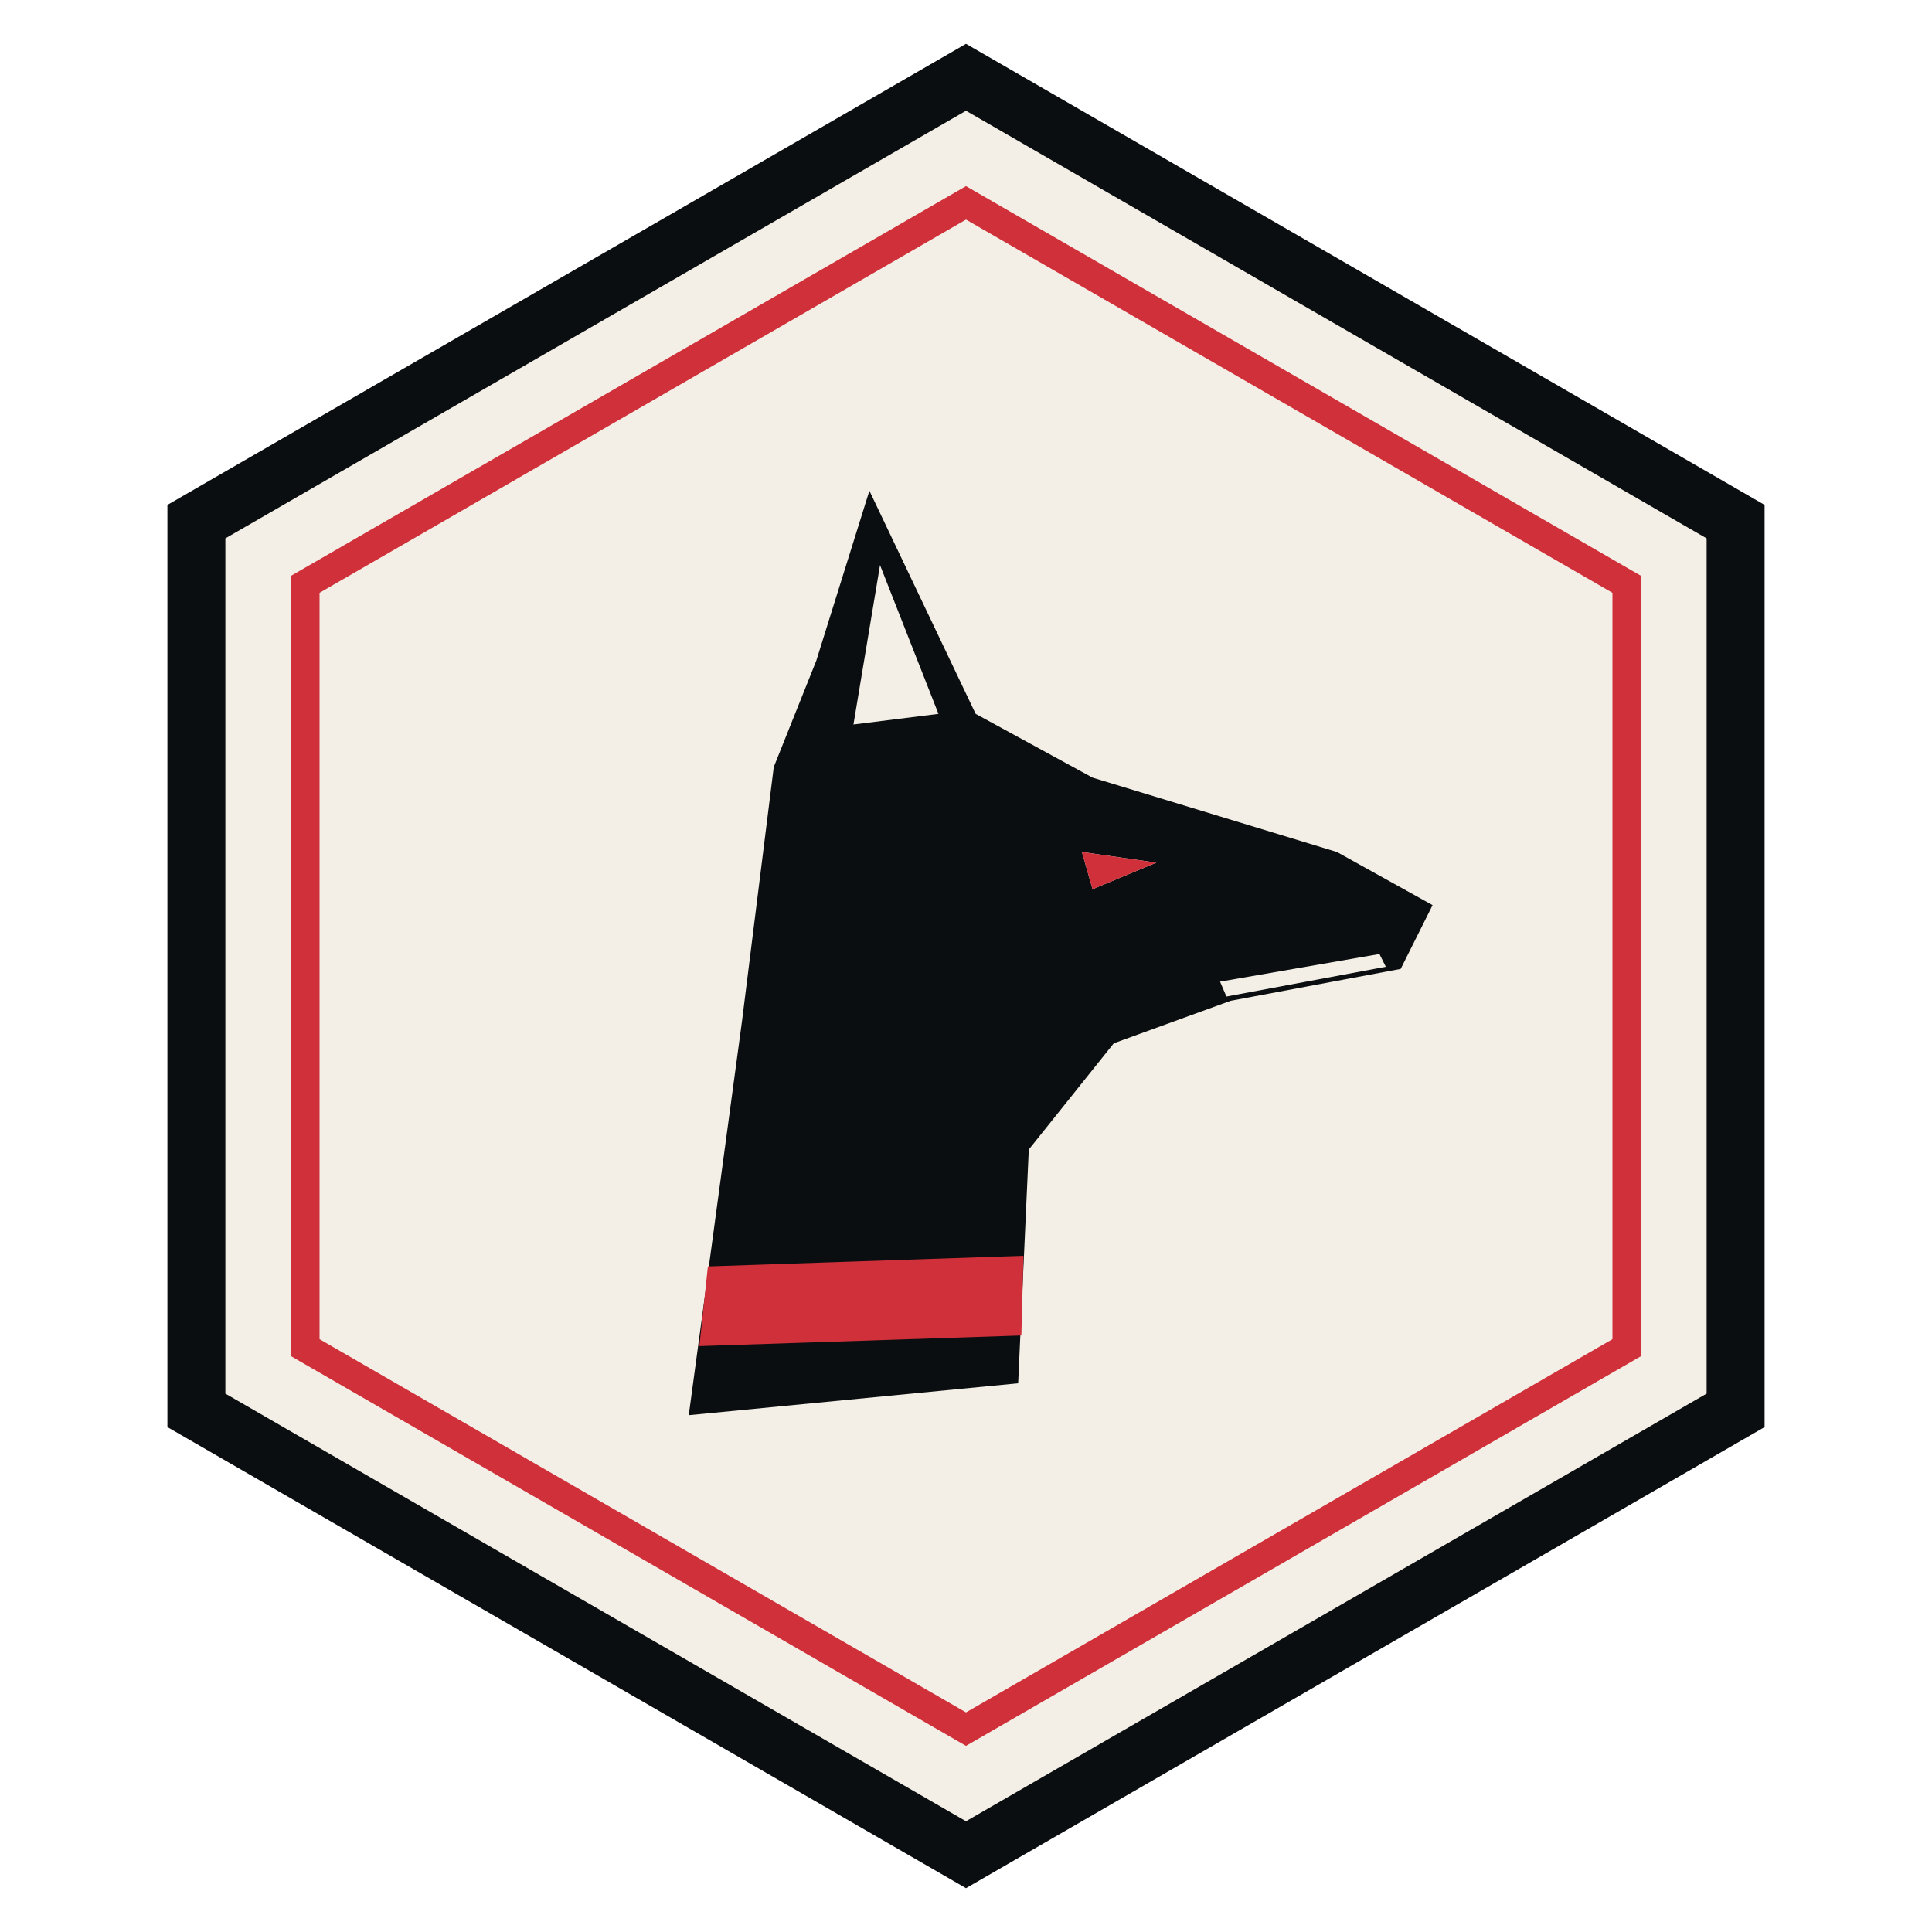
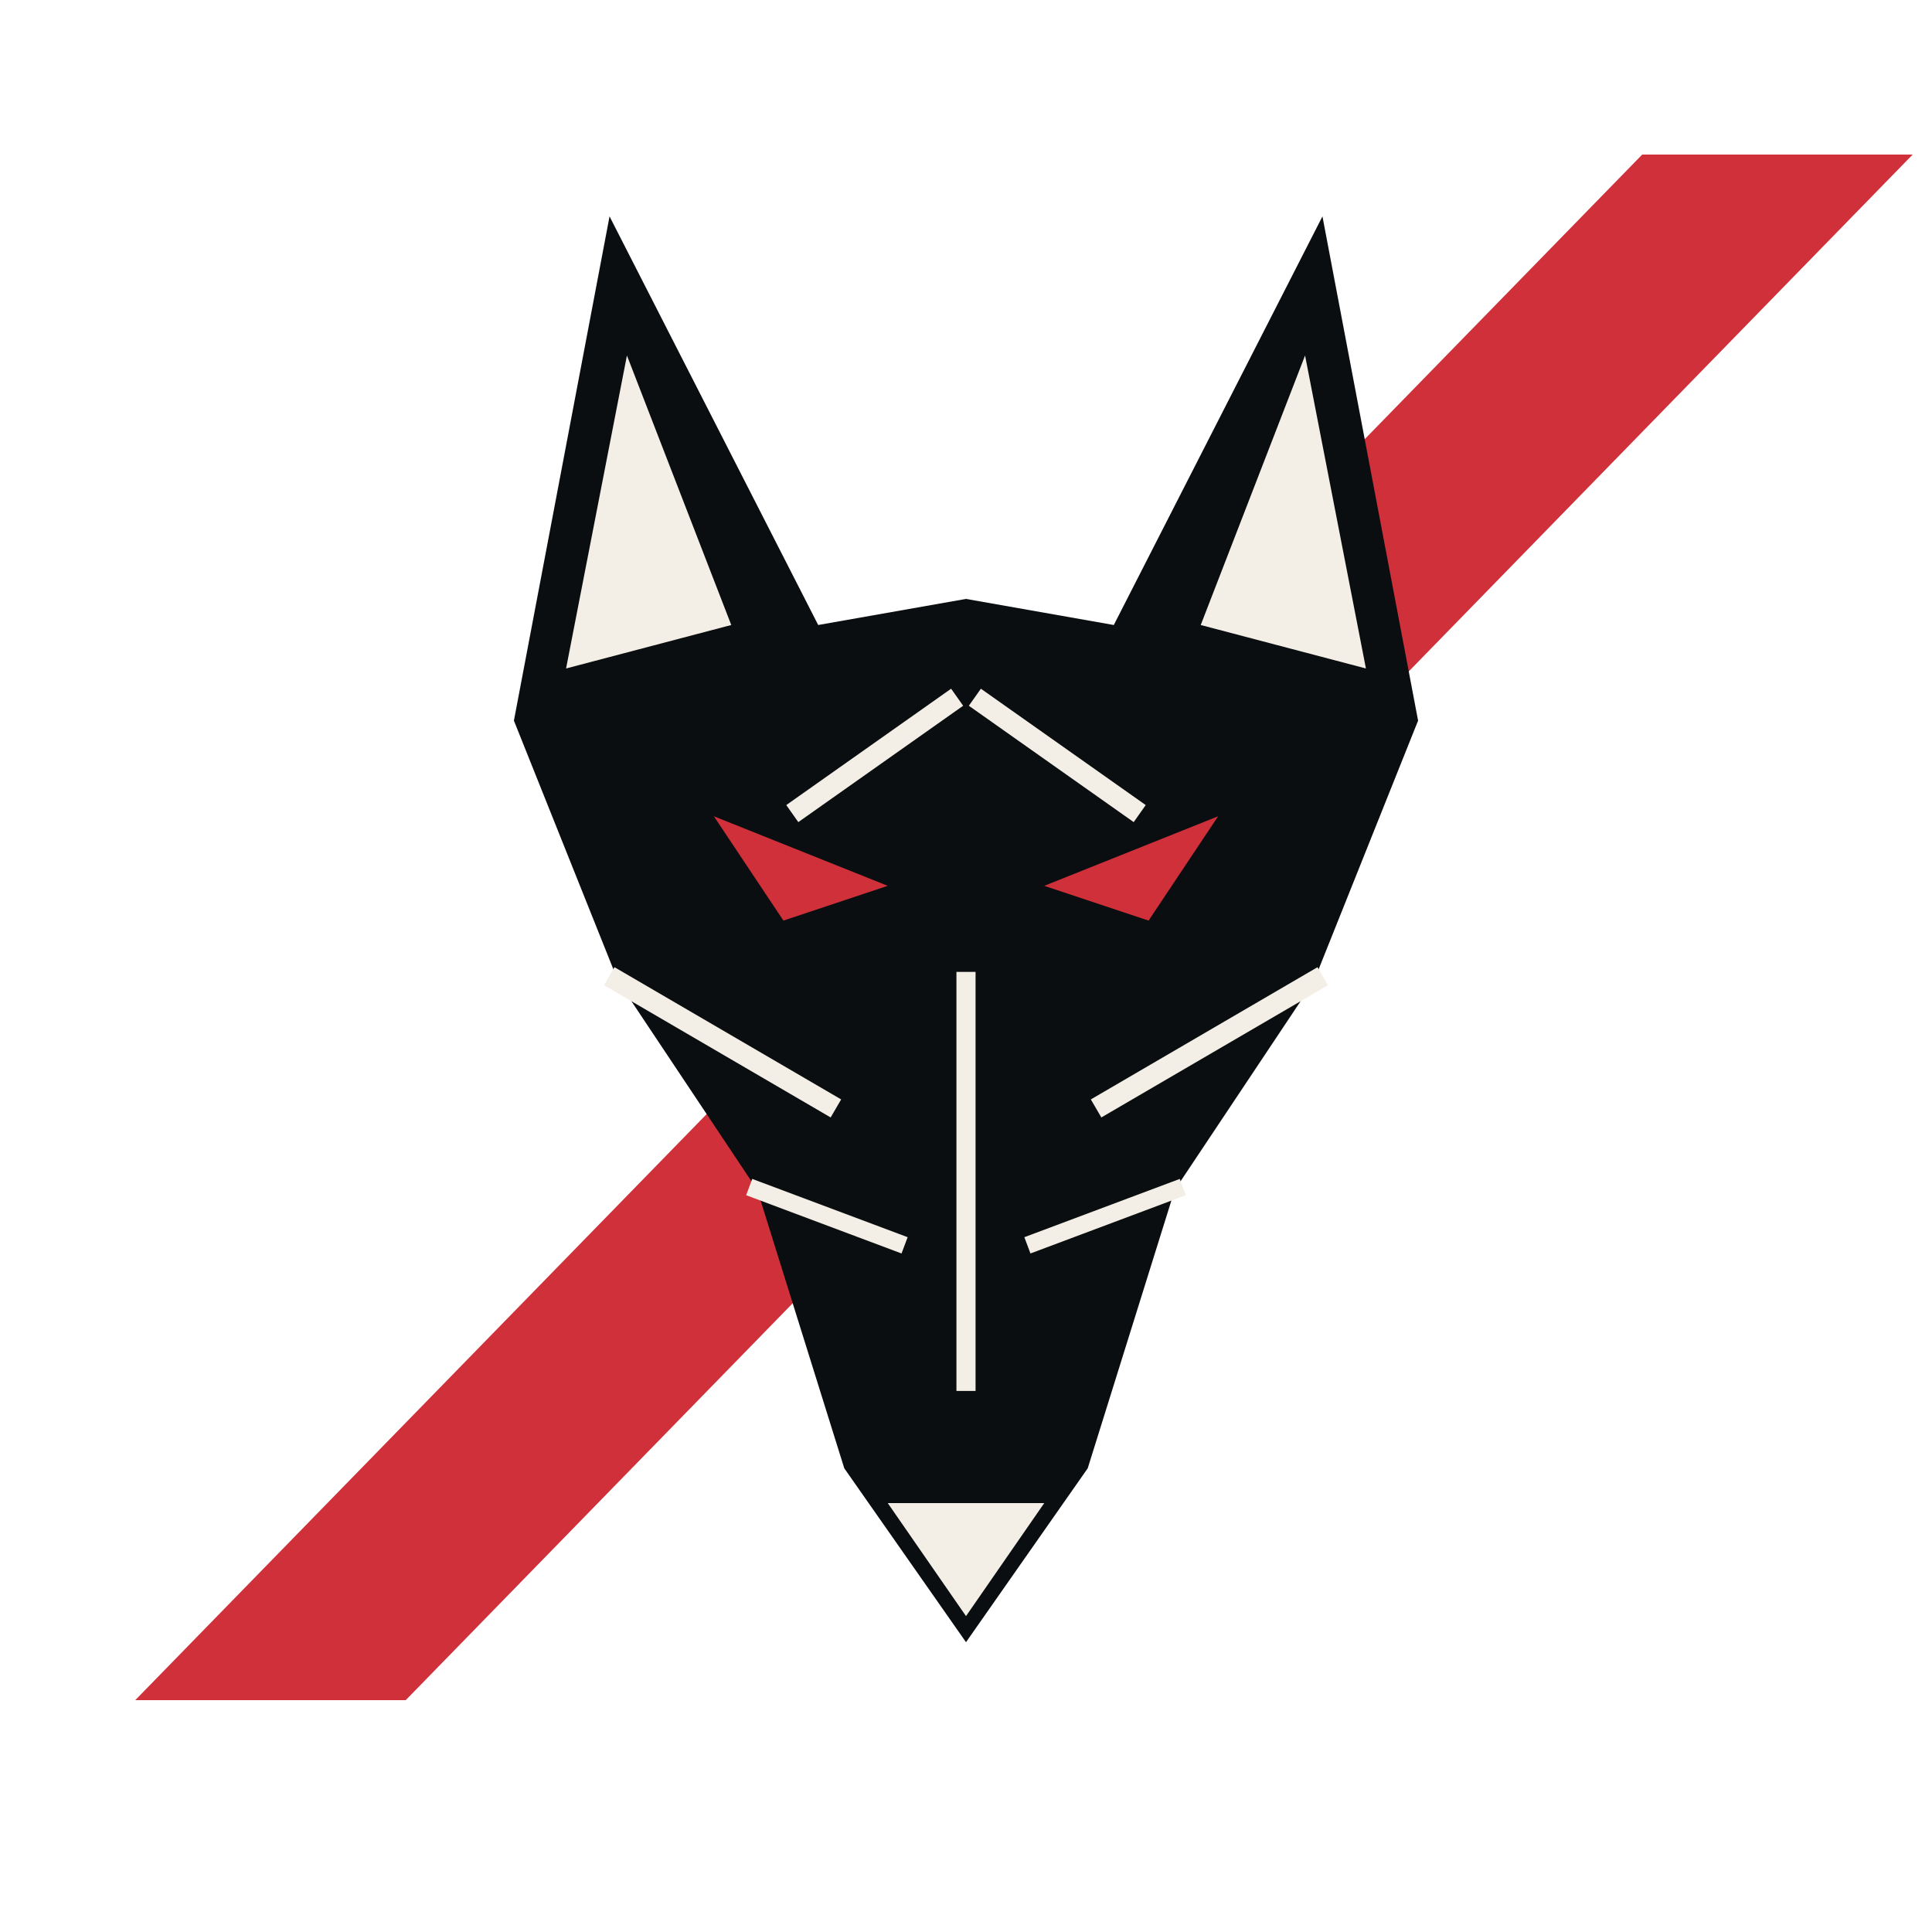
<svg xmlns="http://www.w3.org/2000/svg" viewBox="0 0 200 200" width="200" height="200" role="img" aria-label="Hound Protocol">
-   <polygon points="100.00,8.00 179.67,54.00 179.67,146.00 100.00,192.00 20.33,146.00 20.33,54.00" fill="#f3efe6" />
-   <polygon points="100.00,8.00 179.67,54.00 179.67,146.00 100.00,192.00 20.33,146.00 20.33,54.00" fill="none" stroke="#0b0e10" stroke-width="6" />
-   <polygon points="100.00,21.00 168.42,60.50 168.42,139.50 100.00,179.00 31.58,139.50 31.58,60.50" fill="none" stroke="#d0303a" stroke-width="3" />
-   <g transform="translate(46 42) scale(1.1)">
-     <path d="M40 8 L50 29 L61 35 L84 42 L93 47 L90 53 L74 56 L63 60 L55 70 L54 92 L23 95 L28 58 L31 34 L35 24 Z M60 42 L67 43 L61 45.5 Z M41 15 L46.5 29 L38.5 30 Z M73 54.2 L88 51.6 L88.6 52.8 L73.6 55.6 Z" fill="#0b0e10" fill-rule="evenodd" />
-     <path d="M60 42 L67 43 L61 45.5 Z" fill="#d0303a" />
-     <path d="M24.8 81 L54.5 80 L54.3 87.5 L24 88.5 Z" fill="#d0303a" />
+   <polygon points="14.0,176.0 170.0,16.0 198.0,16.0 42.0,176.0" fill="#d0303a" />
+   <g transform="translate(10 8) scale(0.9)">
+     <polygon points="100.0,60.0 117.0,63.0 141.0,16.0 152.0,74.0 140.0,104.0 124.0,128.0 114.0,160.0 100.0,180.0 86.0,160.0 76.0,128.0 60.0,104.0 48.0,74.0 59.0,16.0 83.0,63.0" fill="#0b0e10" />
+     <polygon points="139.0,32.0 146.0,68.0 127.0,63.0" fill="#f3efe6" />
+     <polygon points="109.0,93.0 129.0,85.0 121.0,97.0" fill="#d0303a" />
+     <line x1="102" y1="72" x2="119" y2="84" stroke="#f3efe6" stroke-width="2.4" stroke-linecap="square" />
+     <line x1="140" y1="104" x2="116" y2="118" stroke="#f3efe6" stroke-width="2.4" stroke-linecap="square" />
+     <line x1="124" y1="128" x2="108" y2="134" stroke="#f3efe6" stroke-width="2" stroke-linecap="square" />
+     <polygon points="61.0,32.0 54.0,68.0 73.0,63.0" fill="#f3efe6" />
+     <polygon points="91.0,93.0 71.0,85.0 79.0,97.0" fill="#d0303a" />
+     <line x1="98" y1="72" x2="81" y2="84" stroke="#f3efe6" stroke-width="2.4" stroke-linecap="square" />
+     <line x1="60" y1="104" x2="84" y2="118" stroke="#f3efe6" stroke-width="2.4" stroke-linecap="square" />
+     <line x1="76" y1="128" x2="92" y2="134" stroke="#f3efe6" stroke-width="2" stroke-linecap="square" />
+     <line x1="100" y1="104" x2="100" y2="150" stroke="#f3efe6" stroke-width="2.2" stroke-linecap="square" />
+     <polygon points="91.0,164.0 109.0,164.0 100.0,177.0" fill="#f3efe6" />
  </g>
</svg>
